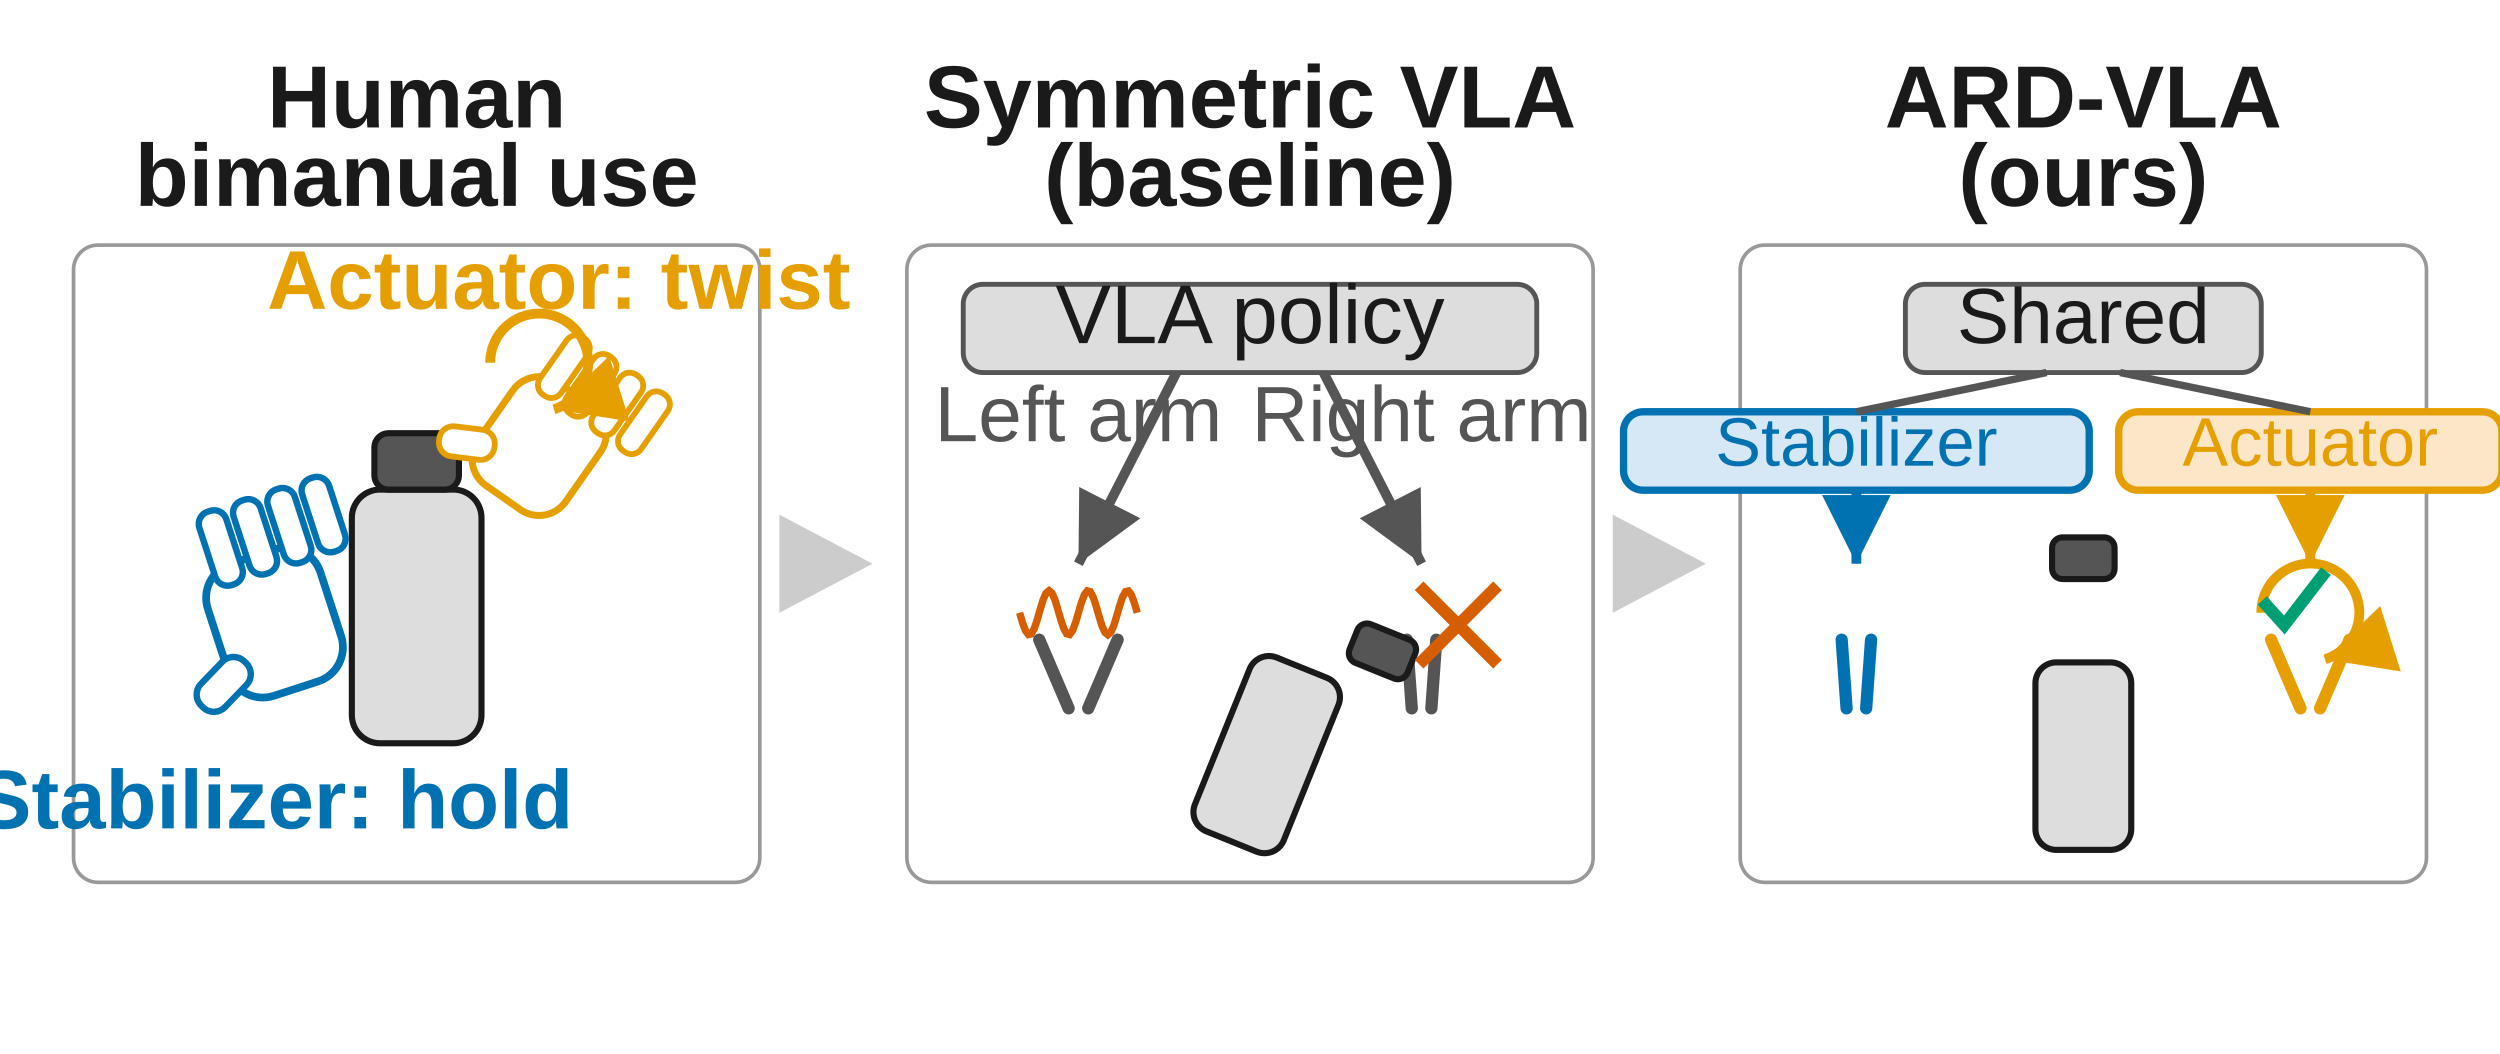
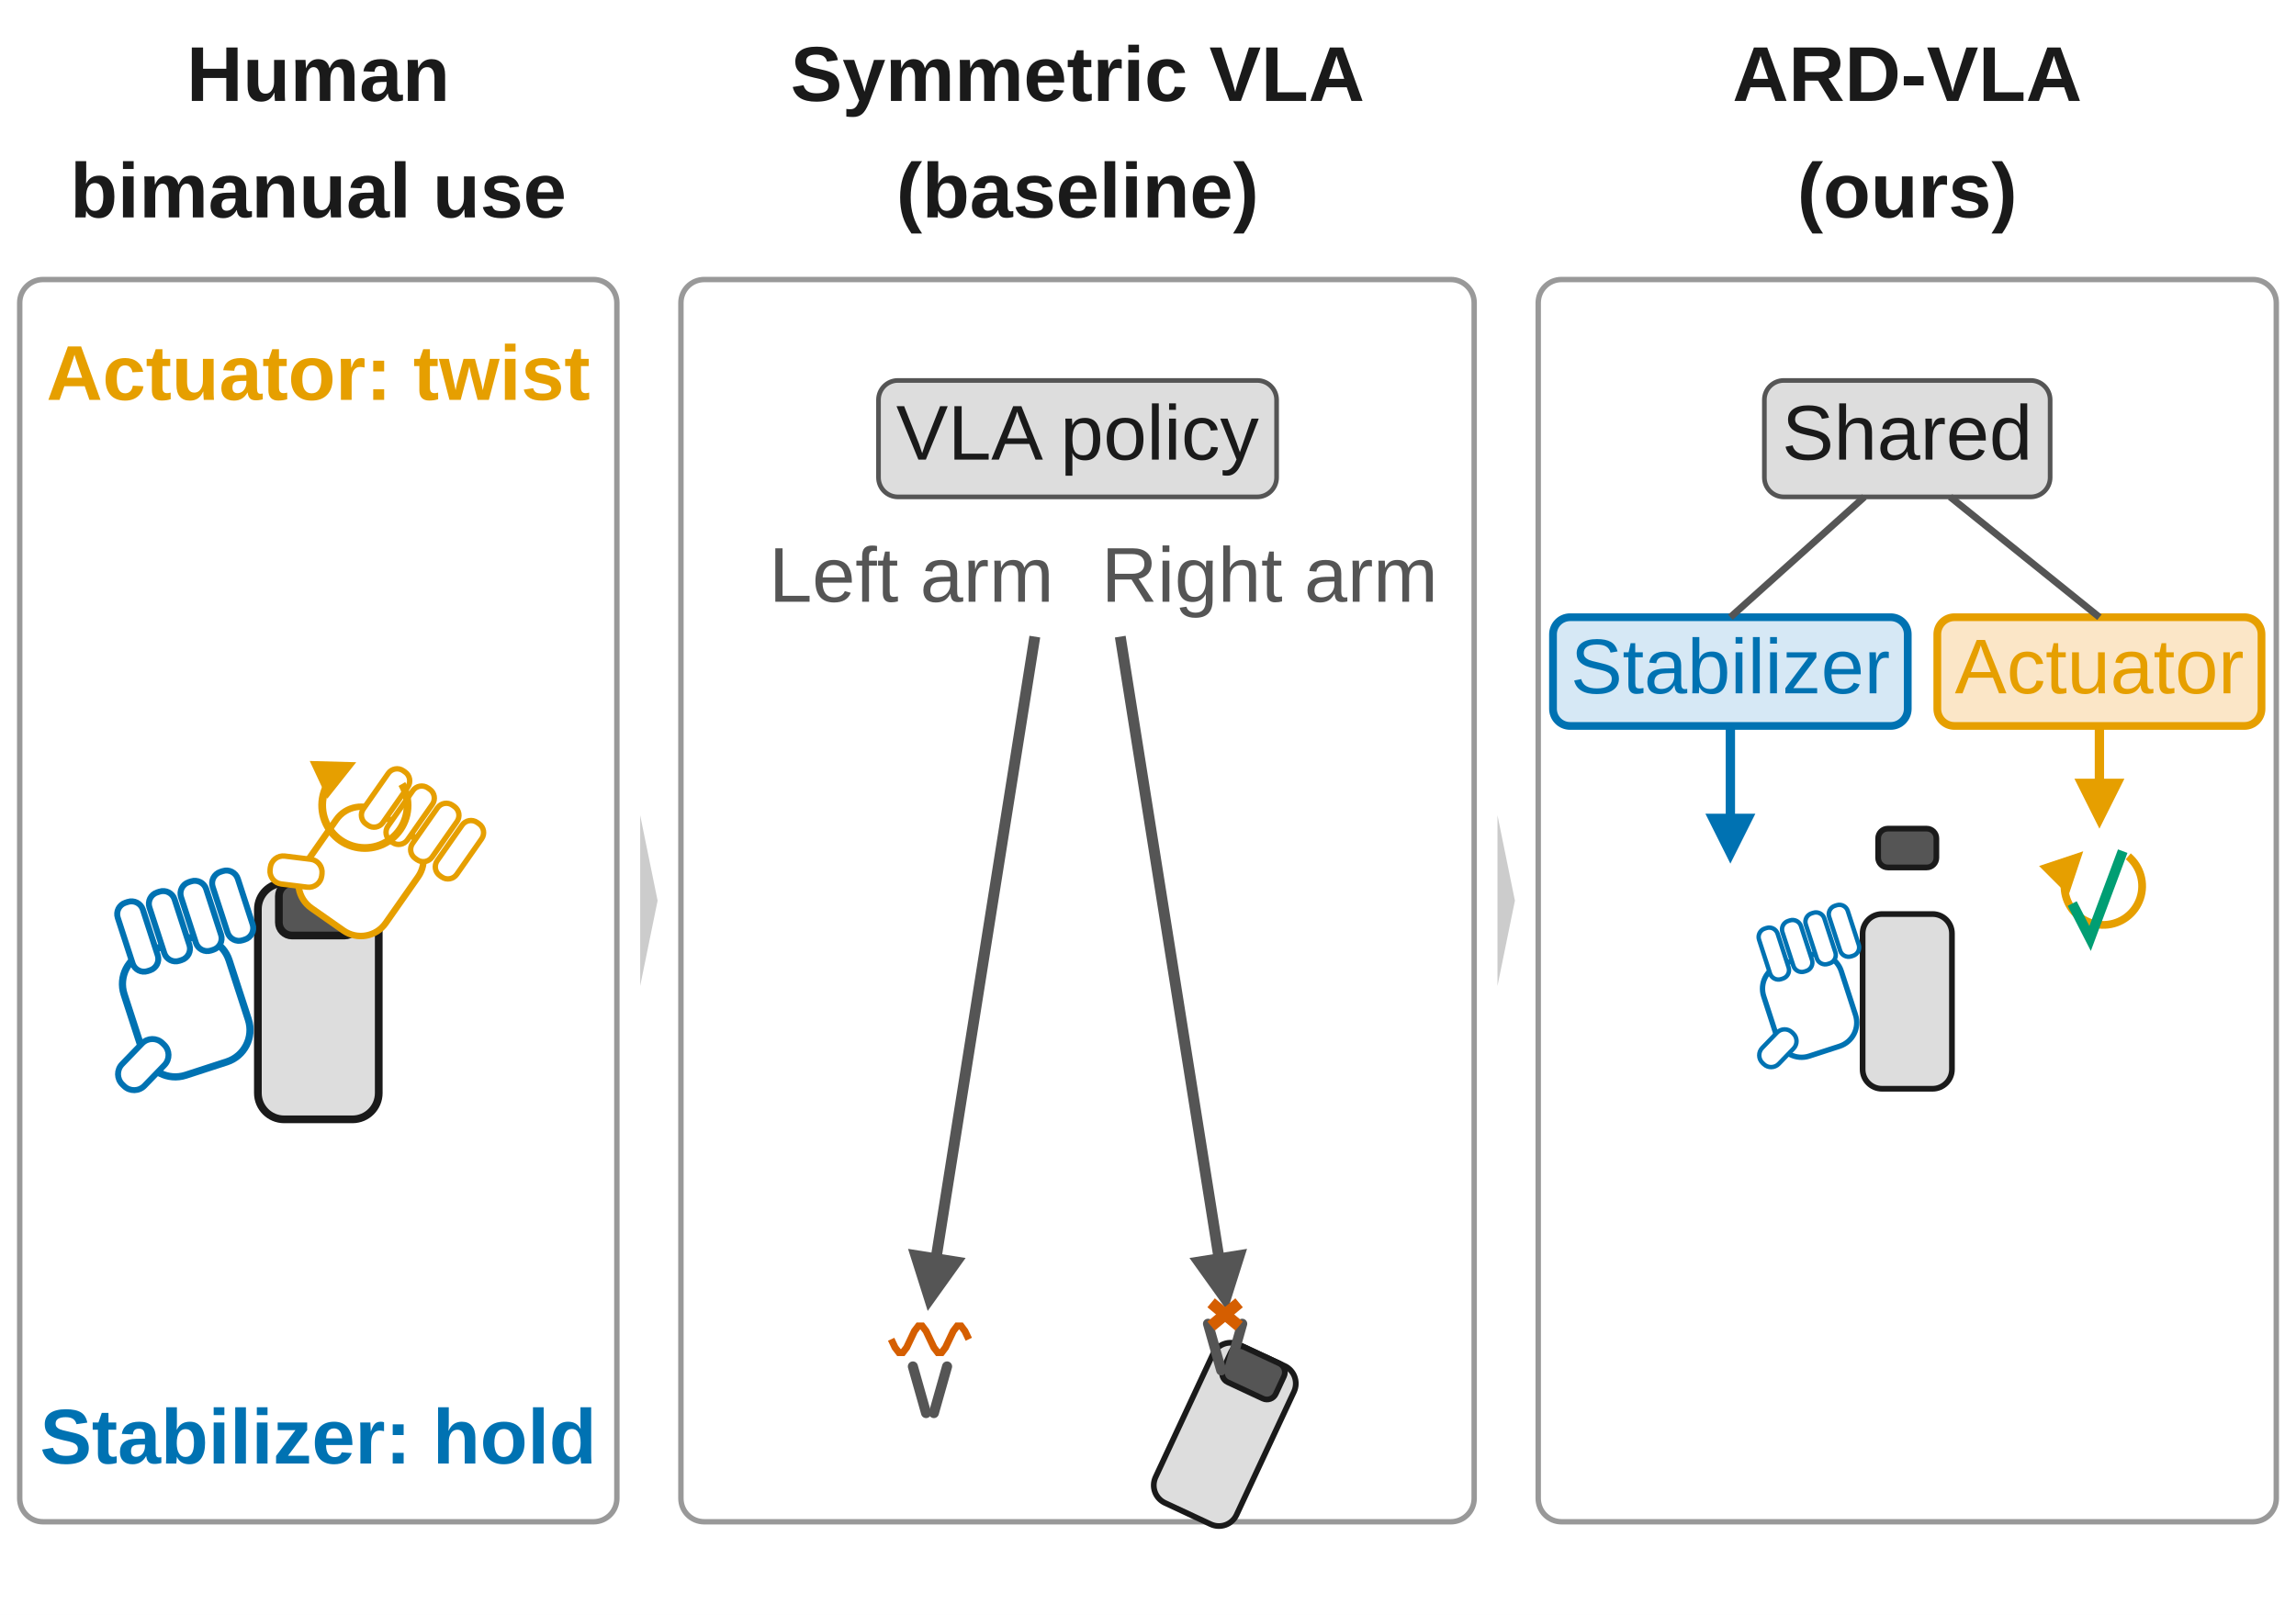
- <svg xmlns="http://www.w3.org/2000/svg" width="1020" height="430" viewBox="0 0 1020 430">
-   <rect x="0" y="0" width="1020" height="430" fill="#FFFFFF" />
+ <svg xmlns="http://www.w3.org/2000/svg" width="466.00" height="327.86" viewBox="0 0 466.00 327.86">
+   <rect x="0" y="0" width="466.00" height="327.86" fill="#FFFFFF" />
  <defs>
-     <marker id="arrow" markerWidth="10" markerHeight="10" refX="7" refY="3.5" orient="auto">
-       <path d="M0,0 L7,3.5 L0,7 Z" fill="context-stroke" />
+     <marker id="arrow_0" markerWidth="5.36" markerHeight="5.36" refX="4.02" refY="2.68" orient="auto">
+       <path d="M0,0 L5.36,2.68 L0,5.36 Z" fill="#E69F00" />
+     </marker>
+     <marker id="arrow_1" markerWidth="5.36" markerHeight="5.36" refX="4.02" refY="2.68" orient="auto">
+       <path d="M0,0 L5.36,2.68 L0,5.36 Z" fill="#555555" />
+     </marker>
+     <marker id="arrow_2" markerWidth="5.36" markerHeight="5.36" refX="4.02" refY="2.68" orient="auto">
+       <path d="M0,0 L5.36,2.68 L0,5.36 Z" fill="#0072B2" />
    </marker>
  </defs>
-   <rect x="30" y="100" width="280" height="260" rx="10" fill="#FFFFFF" stroke="#999999" stroke-width="1.5" />
-   <text x="170.0" y="52" font-size="36" font-family="Arial,Helvetica,sans-serif" font-weight="bold" fill="#1A1A1A" text-anchor="middle">Human</text>
-   <text x="170.0" y="84" font-size="36" font-family="Arial,Helvetica,sans-serif" font-weight="bold" fill="#1A1A1A" text-anchor="middle">bimanual use</text>
-   <rect x="370" y="100" width="280" height="260" rx="10" fill="#FFFFFF" stroke="#999999" stroke-width="1.5" />
-   <text x="510.0" y="52" font-size="36" font-family="Arial,Helvetica,sans-serif" font-weight="bold" fill="#1A1A1A" text-anchor="middle">Symmetric VLA</text>
-   <text x="510.0" y="84" font-size="36" font-family="Arial,Helvetica,sans-serif" font-weight="bold" fill="#1A1A1A" text-anchor="middle">(baseline)</text>
-   <rect x="710" y="100" width="280" height="260" rx="10" fill="#FFFFFF" stroke="#999999" stroke-width="1.5" />
-   <text x="850.0" y="52" font-size="36" font-family="Arial,Helvetica,sans-serif" font-weight="bold" fill="#1A1A1A" text-anchor="middle">ARD-VLA</text>
-   <text x="850.0" y="84" font-size="36" font-family="Arial,Helvetica,sans-serif" font-weight="bold" fill="#1A1A1A" text-anchor="middle">(ours)</text>
-   <path d="M 318,210.0 L 356,230.0 L 318,250.0" stroke="#999999" stroke-width="0" fill="#CCCCCC" />
-   <path d="M 658,210.0 L 696,230.0 L 658,250.0" stroke="#999999" stroke-width="0" fill="#CCCCCC" />
-   <g transform="translate(170.0,240.0) rotate(0)">
-     <rect x="-26.45" y="-40.25" width="52.9" height="103.5" rx="11.5" fill="#DDDDDD" stroke="#1A1A1A" stroke-width="2.5" />
-     <rect x="-17.25" y="-63.25" width="34.5" height="23.0" rx="5.75" fill="#555555" stroke="#1A1A1A" stroke-width="2.5" />
+   <rect x="4.00" y="56.75" width="121.20" height="252.20" rx="4.729" fill="#FFFFFF" stroke="#999999" stroke-width="1.1" />
+   <text x="64.60" y="20.49" font-size="15.763" font-family="Arial,Helvetica,sans-serif" font-weight="bold" fill="#1A1A1A" text-anchor="middle">Human</text>
+   <text x="64.60" y="44.14" font-size="15.763" font-family="Arial,Helvetica,sans-serif" font-weight="bold" fill="#1A1A1A" text-anchor="middle">bimanual use</text>
+   <rect x="138.20" y="56.75" width="161.00" height="252.20" rx="4.729" fill="#FFFFFF" stroke="#999999" stroke-width="1.1" />
+   <text x="218.70" y="20.49" font-size="15.763" font-family="Arial,Helvetica,sans-serif" font-weight="bold" fill="#1A1A1A" text-anchor="middle">Symmetric VLA</text>
+   <text x="218.70" y="44.14" font-size="15.763" font-family="Arial,Helvetica,sans-serif" font-weight="bold" fill="#1A1A1A" text-anchor="middle">(baseline)</text>
+   <rect x="312.20" y="56.75" width="149.80" height="252.20" rx="4.729" fill="#FFFFFF" stroke="#999999" stroke-width="1.1" />
+   <text x="387.10" y="20.49" font-size="15.763" font-family="Arial,Helvetica,sans-serif" font-weight="bold" fill="#1A1A1A" text-anchor="middle">ARD-VLA</text>
+   <text x="387.10" y="44.14" font-size="15.763" font-family="Arial,Helvetica,sans-serif" font-weight="bold" fill="#1A1A1A" text-anchor="middle">(ours)</text>
+   <path d="M 129.93,165.51 L 133.47,182.85 L 129.93,200.18 Z" fill="#CCCCCC" />
+   <path d="M 303.93,165.51 L 307.47,182.85 L 303.93,200.18 Z" fill="#CCCCCC" />
+   <g transform="translate(64.60,197.98) rotate(0)">
+     <rect x="-12.26" y="-18.71" width="24.53" height="47.98" rx="5.332" fill="#DDDDDD" stroke="#1A1A1A" stroke-width="1.568" />
+     <rect x="-8.00" y="-18.71" width="15.99" height="10.66" rx="2.666" fill="#555555" stroke="#1A1A1A" stroke-width="1.568" />
  </g>
-   <g transform="translate(112.0,254.0) rotate(-18)">
-     <rect x="-24.15" y="-28.35" width="48.3" height="56.7" rx="14.7" fill="#FFFFFF" stroke="#0072B2" stroke-width="3.15" />
-     <rect x="-17.22" y="-51.45" width="11.55" height="31.5" rx="5.25" fill="#FFFFFF" stroke="#0072B2" stroke-width="2.625" />
-     <rect x="-2.52" y="-51.45" width="11.55" height="31.5" rx="5.25" fill="#FFFFFF" stroke="#0072B2" stroke-width="2.625" />
-     <rect x="12.18" y="-51.45" width="11.55" height="31.5" rx="5.25" fill="#FFFFFF" stroke="#0072B2" stroke-width="2.625" />
-     <rect x="26.88" y="-51.45" width="11.55" height="31.5" rx="5.25" fill="#FFFFFF" stroke="#0072B2" stroke-width="2.625" />
-     <rect x="-45.15" y="-4.2" width="25.2" height="13.65" rx="6.3" fill="#FFFFFF" stroke="#0072B2" stroke-width="2.625" transform="rotate(-28)" />
+   <g transform="translate(37.80,204.44) rotate(-18)">
+     <rect x="-11.20" y="-13.15" width="22.40" height="26.29" rx="6.809" fill="#FFFFFF" stroke="#0072B2" stroke-width="1.46" />
+     <rect x="-7.62" y="-23.95" width="5.36" height="14.60" rx="2.427" fill="#FFFFFF" stroke="#0072B2" stroke-width="1.211" />
+     <rect x="-0.86" y="-23.95" width="5.36" height="14.60" rx="2.427" fill="#FFFFFF" stroke="#0072B2" stroke-width="1.211" />
+     <rect x="5.89" y="-23.95" width="5.36" height="14.60" rx="2.427" fill="#FFFFFF" stroke="#0072B2" stroke-width="1.211" />
+     <rect x="12.64" y="-23.95" width="5.36" height="14.60" rx="2.427" fill="#FFFFFF" stroke="#0072B2" stroke-width="1.211" />
+     <g transform="rotate(-28)">
+       <rect x="-20.31" y="-1.31" width="11.68" height="6.32" rx="2.916" fill="#FFFFFF" stroke="#0072B2" stroke-width="1.211" />
+     </g>
  </g>
-   <g transform="translate(220.0,182.0) rotate(35)">
-     <rect x="-21.85" y="-25.65" width="43.7" height="51.3" rx="13.3" fill="#FFFFFF" stroke="#E69F00" stroke-width="2.85" />
-     <rect x="-15.58" y="-46.55" width="10.45" height="28.5" rx="4.75" fill="#FFFFFF" stroke="#E69F00" stroke-width="2.375" />
-     <rect x="-2.28" y="-46.55" width="10.45" height="28.5" rx="4.75" fill="#FFFFFF" stroke="#E69F00" stroke-width="2.375" />
-     <rect x="11.02" y="-46.55" width="10.45" height="28.5" rx="4.75" fill="#FFFFFF" stroke="#E69F00" stroke-width="2.375" />
-     <rect x="24.32" y="-46.55" width="10.45" height="28.5" rx="4.75" fill="#FFFFFF" stroke="#E69F00" stroke-width="2.375" />
-     <rect x="-40.85" y="-3.8" width="22.8" height="12.35" rx="5.7" fill="#FFFFFF" stroke="#E69F00" stroke-width="2.375" transform="rotate(-28)" />
+   <g transform="translate(73.27,176.90) rotate(35)">
+     <rect x="-10.12" y="-11.88" width="20.25" height="23.77" rx="6.156" fill="#FFFFFF" stroke="#E69F00" stroke-width="1.319" />
+     <rect x="-6.88" y="-21.65" width="4.84" height="13.19" rx="2.194" fill="#FFFFFF" stroke="#E69F00" stroke-width="1.095" />
+     <rect x="-0.78" y="-21.65" width="4.84" height="13.19" rx="2.194" fill="#FFFFFF" stroke="#E69F00" stroke-width="1.095" />
+     <rect x="5.32" y="-21.65" width="4.84" height="13.19" rx="2.194" fill="#FFFFFF" stroke="#E69F00" stroke-width="1.095" />
+     <rect x="11.43" y="-21.65" width="4.84" height="13.19" rx="2.194" fill="#FFFFFF" stroke="#E69F00" stroke-width="1.095" />
+     <g transform="rotate(-28)">
+       <rect x="-18.36" y="-1.19" width="10.56" height="5.71" rx="2.636" fill="#FFFFFF" stroke="#E69F00" stroke-width="1.095" />
+     </g>
  </g>
-   <path d="M 200.0,148.0 A 20,20 0 1 1 226.0,167.0" stroke="#E69F00" stroke-width="4" fill="none" marker-end="url(#arrow)" />
-   <text x="112.0" y="338" font-size="34" font-family="Arial,Helvetica,sans-serif" font-weight="bold" fill="#0072B2" text-anchor="middle">Stabilizer: hold</text>
-   <text x="228.0" y="126" font-size="34" font-family="Arial,Helvetica,sans-serif" font-weight="bold" fill="#E69F00" text-anchor="middle">Actuator: twist</text>
-   <rect x="393.0" y="116" width="234.0" height="36" rx="8" fill="#DDDDDD" stroke="#555555" stroke-width="2" />
-   <text x="510.0" y="140" font-size="34" font-family="Arial,Helvetica,sans-serif" font-weight="normal" fill="#1A1A1A" text-anchor="middle">VLA policy</text>
-   <line x1="480.0" y1="152" x2="440.0" y2="230" stroke="#555555" stroke-width="4" marker-end="url(#arrow)" />
-   <line x1="540.0" y1="152" x2="580.0" y2="230" stroke="#555555" stroke-width="4" marker-end="url(#arrow)" />
-   <text x="440.0" y="180" font-size="32" font-family="Arial,Helvetica,sans-serif" font-weight="normal" fill="#555555" text-anchor="middle">Left arm</text>
-   <text x="580.0" y="180" font-size="32" font-family="Arial,Helvetica,sans-serif" font-weight="normal" fill="#555555" text-anchor="middle">Right arm</text>
-   <polyline points="416.0,250.0 417.2,254.1 418.4,257.3 419.6,258.9 420.8,258.6 422.0,256.4 423.2,252.8 424.4,248.6 425.6,244.7 426.8,242.0 428.0,241.0 429.2,242.0 430.4,244.7 431.6,248.6 432.8,252.8 434.0,256.4 435.2,258.6 436.4,258.9 437.6,257.3 438.8,254.1 440.0,250.0 441.2,245.9 442.4,242.7 443.6,241.1 444.8,241.4 446.0,243.6 447.2,247.2 448.4,251.4 449.6,255.3 450.8,258.0 452.0,259.0 453.2,258.0 454.4,255.3 455.6,251.4 456.8,247.2 458.0,243.6 459.2,241.4 460.4,241.1 461.6,242.7 462.8,245.9 464.0,250.0" stroke="#D55E00" stroke-width="3" fill="none" />
-   <line x1="424.0" y1="261.0" x2="436.0" y2="289.0" stroke="#555555" stroke-width="5.0" stroke-linecap="round" />
-   <line x1="456.0" y1="261.0" x2="444.0" y2="289.0" stroke="#555555" stroke-width="5.0" stroke-linecap="round" />
-   <line x1="574.0" y1="261.0" x2="576.0" y2="289.0" stroke="#555555" stroke-width="5.0" stroke-linecap="round" />
-   <line x1="586.0" y1="261.0" x2="584.0" y2="289.0" stroke="#555555" stroke-width="5.0" stroke-linecap="round" />
-   <g transform="translate(520.0,300) rotate(22)">
-     <rect x="-19.55" y="-29.75" width="39.1" height="76.5" rx="8.5" fill="#DDDDDD" stroke="#1A1A1A" stroke-width="2.5" />
-     <rect x="15.25" y="-56.75" width="25.5" height="17.0" rx="4.25" fill="#555555" stroke="#1A1A1A" stroke-width="2.5" />
+   <path d="M 81.57,159.17 A 8.669,8.669 0 1 1 70.39,155.64" stroke="#E69F00" stroke-width="1.576" fill="none" marker-end="url(#arrow_0)" />
+   <text x="64.60" y="297.12" font-size="15.763" font-family="Arial,Helvetica,sans-serif" font-weight="bold" fill="#0072B2" text-anchor="middle">Stabilizer: hold</text>
+   <text x="64.60" y="81.18" font-size="15.763" font-family="Arial,Helvetica,sans-serif" font-weight="bold" fill="#E69F00" text-anchor="middle">Actuator: twist</text>
+   <rect x="178.30" y="77.24" width="80.80" height="23.64" rx="3.941" fill="#DDDDDD" stroke="#555555" stroke-width="0.946" />
+   <text x="218.70" y="93.31" font-size="15.763" font-family="Arial,Helvetica,sans-serif" font-weight="normal" fill="#1A1A1A" text-anchor="middle">VLA policy</text>
+   <line x1="210.03" y1="129.25" x2="188.75" y2="263.23" stroke="#555555" stroke-width="2.207" marker-end="url(#arrow_1)" />
+   <line x1="227.37" y1="129.25" x2="248.65" y2="263.23" stroke="#555555" stroke-width="2.207" marker-end="url(#arrow_1)" />
+   <text x="184.97" y="122.16" font-size="15.763" font-family="Arial,Helvetica,sans-serif" font-weight="normal" fill="#555555" text-anchor="middle">Left arm</text>
+   <text x="257.68" y="122.16" font-size="15.763" font-family="Arial,Helvetica,sans-serif" font-weight="normal" fill="#555555" text-anchor="middle">Right arm</text>
+   <polyline points="180.87,271.90 181.66,273.57 182.45,274.60 183.23,274.60 184.02,273.57 184.81,271.90 185.60,270.24 186.39,269.20 187.17,269.20 187.96,270.24 188.75,271.90 189.54,273.57 190.33,274.60 191.12,274.60 191.90,273.57 192.69,271.90 193.48,270.24 194.27,269.20 195.06,269.20 195.84,270.24 196.63,271.90" stroke="#D55E00" stroke-width="1.419" fill="none" />
+   <line x1="185.28" y1="277.42" x2="187.96" y2="286.88" stroke="#555555" stroke-width="2.049" stroke-linecap="round" />
+   <line x1="192.22" y1="277.42" x2="189.54" y2="286.88" stroke="#555555" stroke-width="2.049" stroke-linecap="round" />
+   <g transform="translate(250.23,287.67) rotate(25)">
+     <rect x="-9.06" y="-13.83" width="18.13" height="35.47" rx="3.941" fill="#DDDDDD" stroke="#1A1A1A" stroke-width="1.159" />
+     <rect x="-5.91" y="-13.83" width="11.82" height="7.88" rx="1.97" fill="#555555" stroke="#1A1A1A" stroke-width="1.159" />
  </g>
-   <line x1="579.0" y1="239" x2="611.0" y2="271" stroke="#D55E00" stroke-width="5" />
-   <line x1="579.0" y1="271" x2="611.0" y2="239" stroke="#D55E00" stroke-width="5" />
-   <rect x="777.4" y="116" width="145.2" height="36" rx="8" fill="#DDDDDD" stroke="#555555" stroke-width="2" />
-   <text x="850.0" y="140" font-size="32" font-family="Arial,Helvetica,sans-serif" font-weight="normal" fill="#1A1A1A" text-anchor="middle">Shared</text>
-   <rect x="662.4" y="168" width="190.0" height="32" rx="8" fill="#D6E8F5" stroke="#0072B2" stroke-width="3" />
-   <text x="757.4" y="190" font-size="28" font-family="Arial,Helvetica,sans-serif" font-weight="normal" fill="#0072B2" text-anchor="middle">Stabilizer</text>
-   <rect x="864.4" y="168" width="156.4" height="32" rx="8" fill="#FBE6C7" stroke="#E69F00" stroke-width="3" />
-   <text x="942.6" y="190" font-size="28" font-family="Arial,Helvetica,sans-serif" font-weight="normal" fill="#E69F00" text-anchor="middle">Actuator</text>
-   <line x1="835.0" y1="152" x2="757.4" y2="168" stroke="#555555" stroke-width="3" />
-   <line x1="865.0" y1="152" x2="942.6" y2="168" stroke="#555555" stroke-width="3" />
-   <line x1="757.4" y1="200" x2="757.4" y2="230" stroke="#0072B2" stroke-width="4" marker-end="url(#arrow)" />
-   <line x1="942.6" y1="200" x2="942.6" y2="230" stroke="#E69F00" stroke-width="4" marker-end="url(#arrow)" />
-   <line x1="751.4" y1="261.0" x2="753.4" y2="289.0" stroke="#0072B2" stroke-width="5.0" stroke-linecap="round" />
-   <line x1="763.4" y1="261.0" x2="761.4" y2="289.0" stroke="#0072B2" stroke-width="5.0" stroke-linecap="round" />
-   <line x1="926.6" y1="261.0" x2="938.6" y2="289.0" stroke="#E69F00" stroke-width="5.0" stroke-linecap="round" />
-   <line x1="958.6" y1="261.0" x2="946.6" y2="289.0" stroke="#E69F00" stroke-width="5.0" stroke-linecap="round" />
-   <path d="M 922.6,250 A 20,20 0 1 1 948.6,269.0" stroke="#E69F00" stroke-width="4" fill="none" marker-end="url(#arrow)" />
-   <g transform="translate(850.0,300) rotate(0)">
-     <rect x="-19.55" y="-29.75" width="39.1" height="76.5" rx="8.5" fill="#DDDDDD" stroke="#1A1A1A" stroke-width="2.5" />
-     <rect x="-12.75" y="-80.75" width="25.5" height="17.0" rx="4.25" fill="#555555" stroke="#1A1A1A" stroke-width="2.5" />
+   <line x1="245.18" y1="268.75" x2="247.86" y2="278.21" stroke="#555555" stroke-width="2.049" stroke-linecap="round" />
+   <line x1="252.12" y1="268.75" x2="249.44" y2="278.21" stroke="#555555" stroke-width="2.049" stroke-linecap="round" />
+   <line x1="245.81" y1="264.49" x2="251.49" y2="269.22" stroke="#D55E00" stroke-width="2.364" />
+   <line x1="245.81" y1="269.22" x2="251.49" y2="264.49" stroke="#D55E00" stroke-width="2.364" />
+   <rect x="358.10" y="77.24" width="58.00" height="23.64" rx="3.941" fill="#DDDDDD" stroke="#555555" stroke-width="0.946" />
+   <text x="387.10" y="93.31" font-size="15.763" font-family="Arial,Helvetica,sans-serif" font-weight="normal" fill="#1A1A1A" text-anchor="middle">Shared</text>
+   <rect x="315.20" y="125.31" width="72.00" height="22.07" rx="3.468" fill="#D6E8F5" stroke="#0072B2" stroke-width="1.576" />
+   <text x="351.20" y="140.76" font-size="15.763" font-family="Arial,Helvetica,sans-serif" font-weight="normal" fill="#0072B2" text-anchor="middle">Stabilizer</text>
+   <rect x="393.20" y="125.31" width="65.80" height="22.07" rx="3.468" fill="#FBE6C7" stroke="#E69F00" stroke-width="1.576" />
+   <text x="426.10" y="140.76" font-size="15.763" font-family="Arial,Helvetica,sans-serif" font-weight="normal" fill="#E69F00" text-anchor="middle">Actuator</text>
+   <line x1="378.40" y1="100.88" x2="351.20" y2="125.31" stroke="#555555" stroke-width="1.419" />
+   <line x1="395.80" y1="100.88" x2="426.10" y2="125.31" stroke="#555555" stroke-width="1.419" />
+   <line x1="351.20" y1="147.38" x2="351.20" y2="172.80" stroke="#0072B2" stroke-width="1.892" marker-end="url(#arrow_2)" />
+   <line x1="426.10" y1="147.38" x2="426.10" y2="165.70" stroke="#E69F00" stroke-width="1.892" marker-end="url(#arrow_0)" />
+   <path d="M 431.95,173.85 A 7.881,7.881 0 1 1 421.32,174.32" stroke="#E69F00" stroke-width="1.576" fill="none" marker-end="url(#arrow_0)" />
+   <path d="M 420.58,183.44 L 424.21,190.53 L 430.83,172.80" stroke="#009E73" stroke-width="2.049" fill="none" />
+   <g transform="translate(387.10,199.40) rotate(0)">
+     <rect x="-9.06" y="-13.83" width="18.13" height="35.47" rx="3.941" fill="#DDDDDD" stroke="#1A1A1A" stroke-width="1.159" />
+     <rect x="-5.91" y="-31.17" width="11.82" height="7.88" rx="1.97" fill="#555555" stroke="#1A1A1A" stroke-width="1.159" />
  </g>
-   <path d="M 923.0,245 L 932.0,255.0 L 949.0,233.0" stroke="#009E73" stroke-width="5" fill="none" />
+   <g transform="translate(367.29,204.17) rotate(-18)">
+     <rect x="-8.28" y="-9.72" width="16.55" height="19.43" rx="5.033" fill="#FFFFFF" stroke="#0072B2" stroke-width="1.079" />
+     <rect x="-5.63" y="-17.70" width="3.96" height="10.79" rx="1.794" fill="#FFFFFF" stroke="#0072B2" stroke-width="0.895" />
+     <rect x="-0.64" y="-17.70" width="3.96" height="10.79" rx="1.794" fill="#FFFFFF" stroke="#0072B2" stroke-width="0.895" />
+     <rect x="4.35" y="-17.70" width="3.96" height="10.79" rx="1.794" fill="#FFFFFF" stroke="#0072B2" stroke-width="0.895" />
+     <rect x="9.34" y="-17.70" width="3.96" height="10.79" rx="1.794" fill="#FFFFFF" stroke="#0072B2" stroke-width="0.895" />
+     <g transform="rotate(-28)">
+       <rect x="-15.01" y="-0.97" width="8.63" height="4.67" rx="2.155" fill="#FFFFFF" stroke="#0072B2" stroke-width="0.895" />
+     </g>
+   </g>
</svg>
